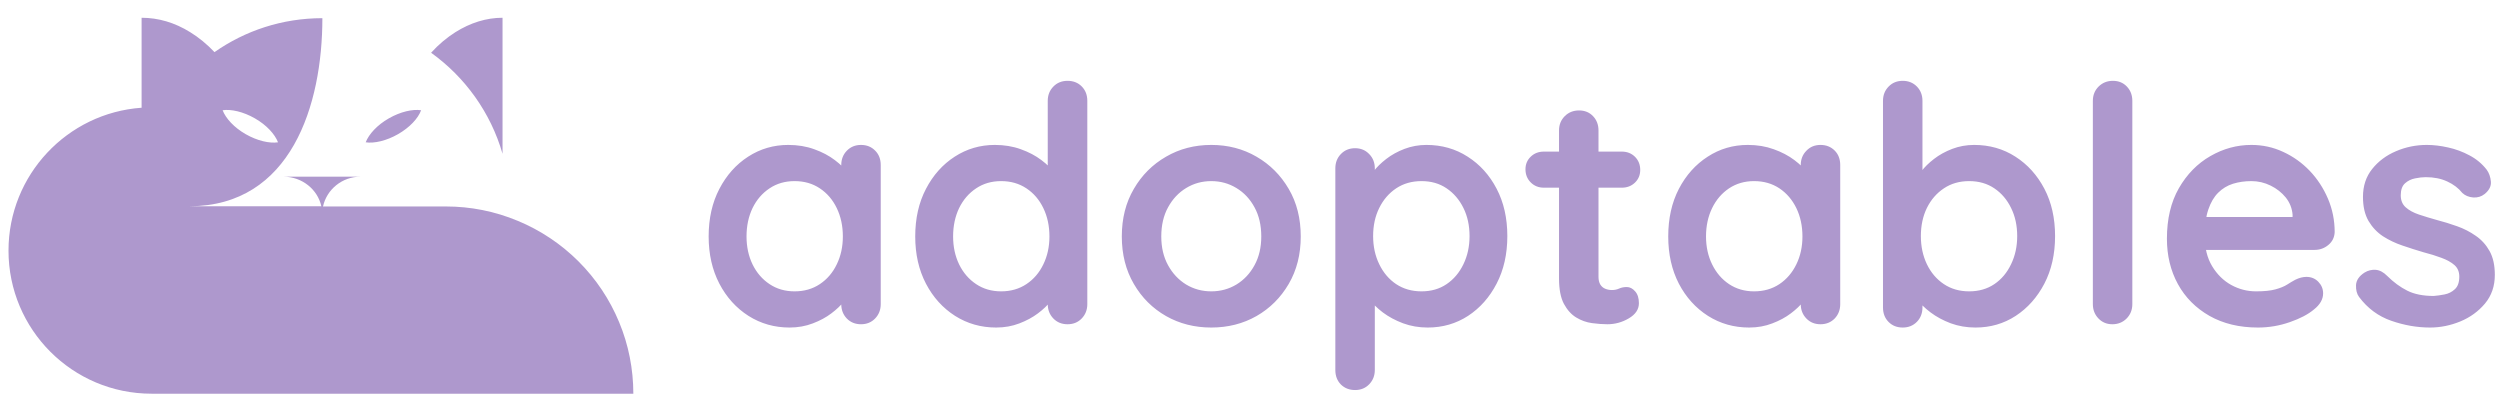
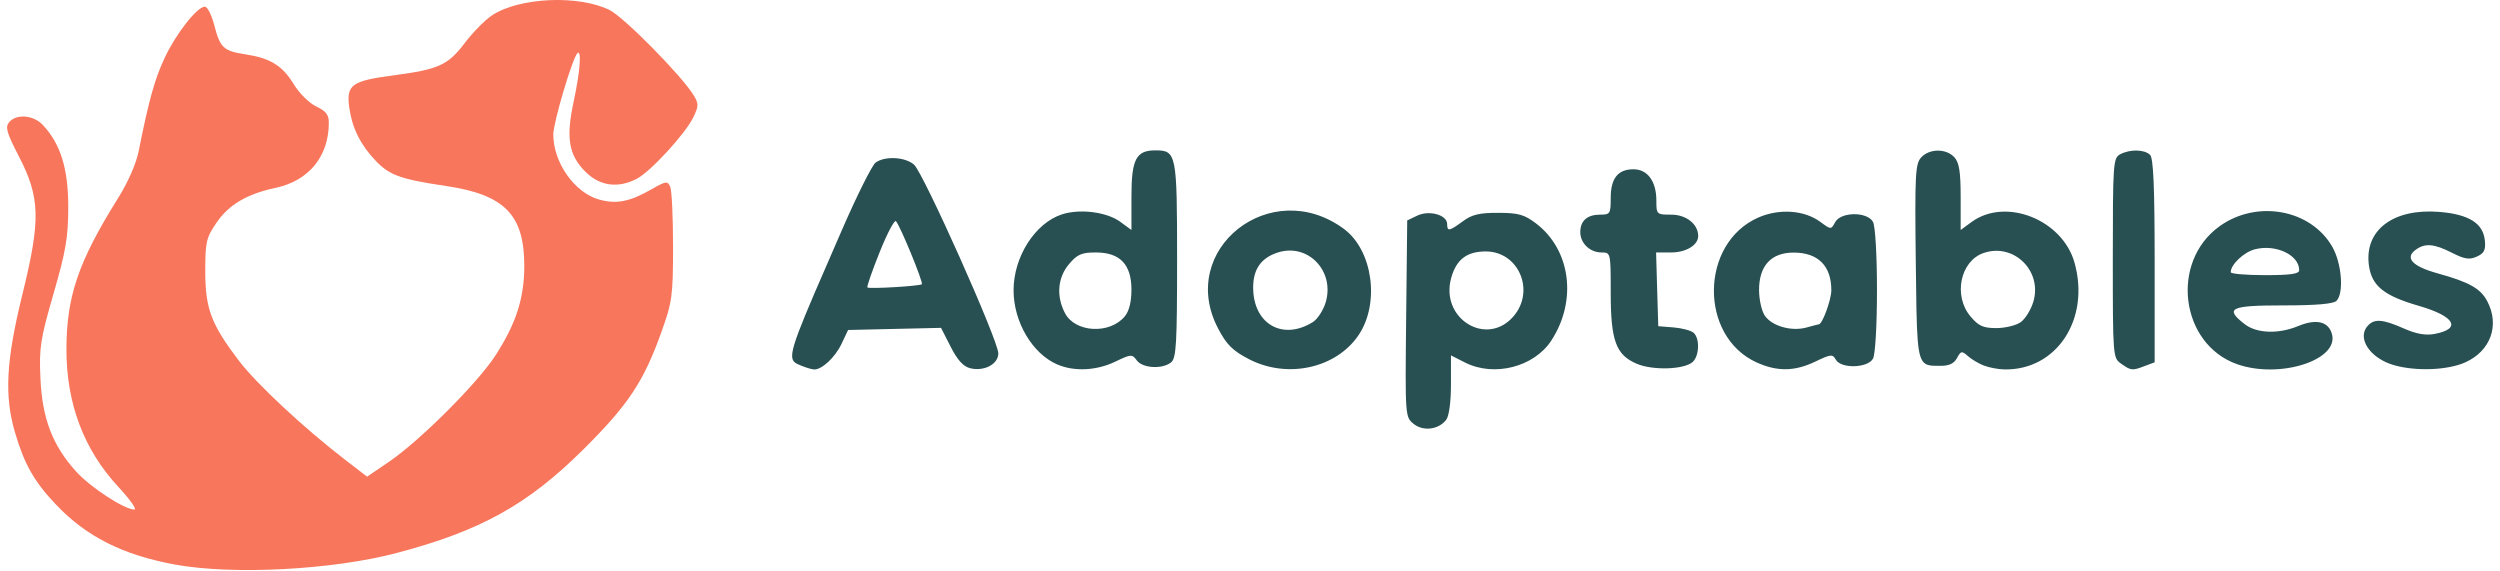
- <svg xmlns="http://www.w3.org/2000/svg" data-logo="logo" viewBox="0 0 266 43">
-   <g id="logogram" transform="translate(0, 1) rotate(0) ">
-     <path d="M45.869 4.613C46.667 3.727 47.553 2.995 48.462 2.419C50.058 1.422 51.742 0.89 53.47 0.89V15.361C52.207 10.973 49.481 7.206 45.869 4.613ZM67.387 40.89H16.13C7.709 40.89 0.905 34.065 0.905 25.666C0.905 17.621 7.155 11.017 15.066 10.463V0.89C16.839 0.89 18.59 1.4 20.229 2.419C21.138 2.973 22.024 3.704 22.822 4.546C26.08 2.264 30.024 0.934 34.301 0.934C34.301 10.175 30.977 20.923 20.163 20.945H34.191C33.792 19.15 32.152 17.821 30.202 17.799H38.357C36.407 17.799 34.767 19.15 34.368 20.968H47.443C50.058 20.968 52.65 21.477 55.088 22.497C57.504 23.494 59.72 24.979 61.559 26.818C63.42 28.679 64.883 30.873 65.88 33.289C66.878 35.682 67.387 38.275 67.387 40.89ZM23.686 10.729C24.019 11.594 24.905 12.569 26.146 13.278C27.387 13.987 28.673 14.275 29.581 14.142C29.249 13.278 28.362 12.303 27.121 11.594C25.88 10.884 24.595 10.596 23.686 10.729ZM42.346 13.278C41.105 13.987 39.819 14.275 38.911 14.142C39.243 13.278 40.13 12.303 41.371 11.594C42.612 10.884 43.897 10.596 44.806 10.729C44.495 11.594 43.587 12.569 42.346 13.278Z" fill="#AE98CD" />
-   </g>
-   <g id="logotype" transform="translate(71, 1.5)">
-     <path fill="#ae98cd " d="M20.61 13.92L20.61 13.92Q21.52 13.92 22.11 14.52Q22.71 15.11 22.71 16.06L22.71 16.06L22.71 30.86Q22.71 31.77 22.11 32.39Q21.52 33 20.61 33L20.61 33Q19.70 33 19.10 32.39Q18.51 31.77 18.51 30.86L18.51 30.86L18.51 29.15L19.28 29.46Q19.28 29.92 18.79 30.57Q18.30 31.21 17.46 31.84Q16.62 32.48 15.48 32.91Q14.34 33.35 13.01 33.35L13.01 33.35Q10.60 33.35 8.64 32.11Q6.68 30.86 5.54 28.68Q4.40 26.49 4.40 23.66L4.40 23.66Q4.40 20.78 5.54 18.60Q6.68 16.41 8.60 15.17Q10.53 13.92 12.87 13.92L12.87 13.92Q14.38 13.92 15.64 14.38Q16.90 14.83 17.82 15.53Q18.75 16.23 19.26 16.95Q19.77 17.67 19.77 18.16L19.77 18.16L18.51 18.61L18.51 16.06Q18.51 15.15 19.10 14.54Q19.70 13.92 20.61 13.92ZM13.54 29.50L13.54 29.50Q15.08 29.50 16.23 28.73Q17.39 27.96 18.03 26.63Q18.68 25.30 18.68 23.66L18.68 23.66Q18.68 21.98 18.03 20.64Q17.39 19.31 16.23 18.54Q15.08 17.77 13.54 17.77L13.54 17.77Q12.03 17.77 10.88 18.54Q9.72 19.31 9.07 20.64Q8.43 21.98 8.43 23.66L8.43 23.66Q8.43 25.30 9.07 26.63Q9.72 27.96 10.88 28.73Q12.03 29.50 13.54 29.50ZM42.59 7.10L42.59 7.10Q43.50 7.10 44.09 7.69Q44.69 8.29 44.69 9.23L44.69 9.23L44.69 30.86Q44.69 31.77 44.09 32.39Q43.50 33 42.59 33L42.59 33Q41.67 33 41.08 32.39Q40.48 31.77 40.48 30.86L40.48 30.86L40.48 29.15L41.26 29.46Q41.26 29.92 40.77 30.57Q40.28 31.21 39.44 31.84Q38.59 32.48 37.46 32.91Q36.32 33.35 34.99 33.35L34.99 33.35Q32.58 33.35 30.62 32.11Q28.66 30.86 27.52 28.68Q26.38 26.49 26.38 23.66L26.38 23.66Q26.38 20.78 27.52 18.60Q28.66 16.41 30.58 15.17Q32.51 13.92 34.85 13.92L34.85 13.92Q36.36 13.92 37.62 14.38Q38.88 14.83 39.80 15.53Q40.73 16.23 41.24 16.95Q41.75 17.67 41.75 18.16L41.75 18.16L40.48 18.61L40.48 9.23Q40.48 8.32 41.08 7.71Q41.67 7.10 42.59 7.10ZM35.52 29.50L35.52 29.50Q37.05 29.50 38.21 28.73Q39.37 27.96 40.01 26.63Q40.66 25.30 40.66 23.66L40.66 23.66Q40.66 21.98 40.01 20.64Q39.37 19.31 38.21 18.54Q37.05 17.77 35.52 17.77L35.52 17.77Q34.01 17.77 32.86 18.54Q31.70 19.31 31.05 20.64Q30.41 21.98 30.41 23.66L30.41 23.66Q30.41 25.30 31.05 26.63Q31.70 27.96 32.86 28.73Q34.01 29.50 35.52 29.50ZM67.40 23.66L67.40 23.66Q67.40 26.52 66.12 28.71Q64.84 30.90 62.69 32.13Q60.54 33.35 57.88 33.35L57.88 33.35Q55.22 33.35 53.07 32.13Q50.91 30.90 49.64 28.71Q48.36 26.52 48.36 23.66L48.36 23.66Q48.36 20.78 49.64 18.60Q50.91 16.41 53.07 15.17Q55.22 13.92 57.88 13.92L57.88 13.92Q60.54 13.92 62.69 15.17Q64.84 16.41 66.12 18.60Q67.40 20.78 67.40 23.66ZM63.20 23.66L63.20 23.66Q63.20 21.87 62.48 20.56Q61.77 19.24 60.56 18.51Q59.35 17.77 57.88 17.77L57.88 17.77Q56.41 17.77 55.20 18.51Q54.00 19.24 53.28 20.56Q52.56 21.87 52.56 23.66L52.56 23.66Q52.56 25.41 53.28 26.72Q54.00 28.03 55.20 28.77Q56.41 29.50 57.88 29.50L57.88 29.50Q59.35 29.50 60.56 28.77Q61.77 28.03 62.48 26.72Q63.20 25.41 63.20 23.66ZM80.77 13.92L80.77 13.92Q83.22 13.92 85.16 15.17Q87.11 16.41 88.24 18.58Q89.38 20.75 89.38 23.62L89.38 23.62Q89.38 26.49 88.24 28.68Q87.11 30.86 85.20 32.11Q83.29 33.35 80.91 33.35L80.91 33.35Q79.51 33.35 78.29 32.90Q77.06 32.44 76.13 31.74Q75.21 31.04 74.70 30.32Q74.19 29.61 74.19 29.11L74.19 29.11L75.28 28.66L75.28 37.87Q75.28 38.77 74.68 39.39Q74.09 40 73.18 40L73.18 40Q72.27 40 71.67 39.41Q71.08 38.81 71.08 37.87L71.08 37.87L71.08 16.41Q71.08 15.50 71.67 14.89Q72.27 14.27 73.18 14.27L73.18 14.27Q74.09 14.27 74.68 14.89Q75.28 15.50 75.28 16.41L75.28 16.41L75.28 18.13L74.68 17.81Q74.68 17.35 75.17 16.71Q75.66 16.06 76.50 15.41Q77.34 14.76 78.44 14.34Q79.55 13.92 80.77 13.92ZM80.25 17.77L80.25 17.77Q78.71 17.77 77.55 18.54Q76.40 19.31 75.75 20.63Q75.10 21.94 75.10 23.62L75.10 23.62Q75.10 25.27 75.75 26.61Q76.40 27.96 77.55 28.73Q78.71 29.50 80.25 29.50L80.25 29.50Q81.79 29.50 82.92 28.73Q84.06 27.96 84.71 26.61Q85.36 25.27 85.36 23.62L85.36 23.62Q85.36 21.94 84.71 20.63Q84.06 19.31 82.92 18.54Q81.79 17.77 80.25 17.77ZM93.27 14.63L93.27 14.63L101.56 14.63Q102.40 14.63 102.96 15.18Q103.52 15.74 103.52 16.58L103.52 16.58Q103.52 17.39 102.96 17.93Q102.40 18.47 101.56 18.47L101.56 18.47L93.27 18.47Q92.43 18.47 91.87 17.91Q91.31 17.35 91.31 16.51L91.31 16.51Q91.31 15.71 91.87 15.17Q92.43 14.63 93.27 14.63ZM97.01 10.25L97.01 10.25Q97.92 10.25 98.50 10.86Q99.08 11.47 99.08 12.38L99.08 12.38L99.08 27.96Q99.08 28.45 99.27 28.77Q99.46 29.08 99.79 29.22Q100.13 29.36 100.51 29.36L100.51 29.36Q100.93 29.36 101.28 29.20Q101.63 29.04 102.09 29.04L102.09 29.04Q102.58 29.04 102.98 29.50Q103.38 29.95 103.38 30.76L103.38 30.76Q103.38 31.74 102.31 32.37Q101.25 33 100.02 33L100.02 33Q99.29 33 98.39 32.88Q97.50 32.76 96.71 32.28Q95.93 31.81 95.40 30.83Q94.88 29.85 94.88 28.13L94.88 28.13L94.88 12.38Q94.88 11.47 95.49 10.86Q96.10 10.25 97.01 10.25ZM122.70 13.92L122.70 13.92Q123.61 13.92 124.21 14.52Q124.80 15.11 124.80 16.06L124.80 16.06L124.80 30.86Q124.80 31.77 124.21 32.39Q123.61 33 122.70 33L122.70 33Q121.79 33 121.20 32.39Q120.60 31.77 120.60 30.86L120.60 30.86L120.60 29.15L121.37 29.46Q121.37 29.92 120.88 30.57Q120.39 31.21 119.55 31.84Q118.71 32.48 117.57 32.91Q116.44 33.35 115.11 33.35L115.11 33.35Q112.69 33.35 110.73 32.11Q108.77 30.86 107.63 28.68Q106.50 26.49 106.50 23.66L106.50 23.66Q106.50 20.78 107.63 18.60Q108.77 16.41 110.70 15.17Q112.62 13.92 114.97 13.92L114.97 13.92Q116.47 13.92 117.73 14.38Q118.99 14.83 119.92 15.53Q120.85 16.23 121.35 16.95Q121.86 17.67 121.86 18.16L121.86 18.16L120.60 18.61L120.60 16.06Q120.60 15.15 121.20 14.54Q121.79 13.92 122.70 13.92ZM115.63 29.50L115.63 29.50Q117.17 29.50 118.33 28.73Q119.48 27.96 120.13 26.63Q120.78 25.30 120.78 23.66L120.78 23.66Q120.78 21.98 120.13 20.64Q119.48 19.31 118.33 18.54Q117.17 17.77 115.63 17.77L115.63 17.77Q114.13 17.77 112.97 18.54Q111.82 19.31 111.17 20.64Q110.52 21.98 110.52 23.66L110.52 23.66Q110.52 25.30 111.17 26.63Q111.82 27.96 112.97 28.73Q114.13 29.50 115.63 29.50ZM139.05 13.92L139.05 13.92Q141.50 13.92 143.44 15.17Q145.38 16.41 146.52 18.58Q147.66 20.75 147.66 23.62L147.66 23.62Q147.66 26.49 146.52 28.68Q145.38 30.86 143.47 32.11Q141.57 33.35 139.19 33.35L139.19 33.35Q137.79 33.35 136.56 32.90Q135.34 32.44 134.41 31.74Q133.48 31.04 132.97 30.32Q132.47 29.61 132.47 29.11L132.47 29.11L133.55 28.66L133.55 31.21Q133.55 32.13 132.96 32.74Q132.36 33.35 131.45 33.35L131.45 33.35Q130.54 33.35 129.95 32.76Q129.35 32.16 129.35 31.21L129.35 31.21L129.35 9.23Q129.35 8.32 129.95 7.71Q130.54 7.10 131.45 7.10L131.45 7.10Q132.36 7.10 132.96 7.71Q133.55 8.32 133.55 9.23L133.55 9.23L133.55 18.13L132.96 17.81Q132.96 17.35 133.45 16.71Q133.94 16.06 134.78 15.41Q135.62 14.76 136.72 14.34Q137.82 13.92 139.05 13.92ZM138.52 17.77L138.52 17.77Q136.98 17.77 135.83 18.54Q134.67 19.31 134.02 20.63Q133.38 21.94 133.38 23.62L133.38 23.62Q133.38 25.27 134.02 26.61Q134.67 27.96 135.83 28.73Q136.98 29.50 138.52 29.50L138.52 29.50Q140.06 29.50 141.20 28.73Q142.34 27.96 142.98 26.61Q143.63 25.27 143.63 23.62L143.63 23.62Q143.63 21.94 142.98 20.63Q142.34 19.31 141.20 18.54Q140.06 17.77 138.52 17.77ZM155.88 9.23L155.88 30.86Q155.88 31.77 155.27 32.39Q154.66 33 153.75 33L153.75 33Q152.87 33 152.28 32.39Q151.68 31.77 151.68 30.86L151.68 30.86L151.68 9.23Q151.68 8.32 152.29 7.71Q152.91 7.10 153.81 7.10L153.81 7.10Q154.72 7.10 155.30 7.71Q155.88 8.32 155.88 9.23L155.88 9.23ZM169.25 33.35L169.25 33.35Q166.28 33.35 164.09 32.11Q161.90 30.86 160.73 28.73Q159.56 26.59 159.56 23.90L159.56 23.90Q159.56 20.75 160.83 18.53Q162.11 16.30 164.18 15.11Q166.24 13.92 168.55 13.92L168.55 13.92Q170.34 13.92 171.93 14.66Q173.52 15.39 174.75 16.67Q175.97 17.95 176.69 19.63Q177.41 21.31 177.41 23.20L177.41 23.20Q177.37 24.04 176.74 24.56Q176.11 25.09 175.27 25.09L175.27 25.09L161.90 25.09L160.85 21.59L173.69 21.59L172.93 22.29L172.93 21.34Q172.85 20.33 172.21 19.52Q171.56 18.72 170.60 18.25Q169.63 17.77 168.55 17.77L168.55 17.77Q167.50 17.77 166.59 18.05Q165.68 18.34 165.02 19Q164.35 19.66 163.97 20.78Q163.58 21.91 163.58 23.62L163.58 23.62Q163.58 25.51 164.37 26.82Q165.16 28.13 166.40 28.82Q167.64 29.50 169.04 29.50L169.04 29.50Q170.34 29.50 171.10 29.29Q171.88 29.08 172.35 28.78Q172.82 28.48 173.21 28.27L173.21 28.27Q173.84 27.96 174.40 27.96L174.40 27.96Q175.16 27.96 175.67 28.48Q176.18 29.01 176.18 29.71L176.18 29.71Q176.18 30.66 175.20 31.43L175.20 31.43Q174.29 32.20 172.65 32.77Q171 33.35 169.25 33.35ZM180.00 30.09L180.00 30.09Q179.65 29.61 179.68 28.84Q179.72 28.06 180.59 27.50L180.59 27.50Q181.15 27.16 181.78 27.21Q182.41 27.26 183.00 27.86L183.00 27.86Q184.02 28.87 185.14 29.43Q186.26 29.99 187.94 29.99L187.94 29.99Q188.47 29.95 189.09 29.83Q189.73 29.71 190.20 29.27Q190.67 28.84 190.67 27.93L190.67 27.93Q190.67 27.16 190.15 26.70Q189.62 26.24 188.76 25.93Q187.91 25.61 186.86 25.34L186.86 25.34Q185.77 25.02 184.63 24.63Q183.50 24.25 182.55 23.64Q181.61 23.02 181.01 22.01Q180.42 20.99 180.42 19.45L180.42 19.45Q180.42 17.70 181.40 16.48Q182.38 15.25 183.93 14.59Q185.49 13.92 187.21 13.92L187.21 13.92Q188.29 13.92 189.48 14.19Q190.67 14.45 191.75 15.03Q192.84 15.60 193.58 16.55L193.58 16.55Q193.96 17.07 194.03 17.81Q194.10 18.54 193.37 19.14L193.37 19.14Q192.84 19.56 192.14 19.51Q191.44 19.45 190.99 19.03L190.99 19.03Q190.39 18.27 189.39 17.81Q188.40 17.35 187.10 17.35L187.10 17.35Q186.58 17.35 185.96 17.48Q185.35 17.60 184.90 18.00Q184.44 18.41 184.44 19.28L184.44 19.28Q184.44 20.09 184.97 20.56Q185.49 21.03 186.38 21.33Q187.28 21.63 188.29 21.91L188.29 21.91Q189.34 22.18 190.43 22.57Q191.51 22.95 192.42 23.59Q193.33 24.21 193.89 25.21Q194.45 26.21 194.45 27.75L194.45 27.75Q194.45 29.54 193.40 30.80Q192.35 32.05 190.78 32.70Q189.20 33.35 187.56 33.35L187.56 33.35Q185.49 33.35 183.43 32.63Q181.36 31.91 180.00 30.09Z" />
+ <svg xmlns="http://www.w3.org/2000/svg" width="307px" height="70px" viewBox="0 0 307.173 70.44">
+   <g id="e940b75f-b095-4963-aac9-1678a84614ca">
+     <g style="">
+       <g id="e940b75f-b095-4963-aac9-1678a84614ca-child-0">
+         <path style="stroke: rgb(193,193,193); stroke-width: 0; stroke-dasharray: none; stroke-linecap: butt; stroke-dashoffset: 0; stroke-linejoin: miter; stroke-miterlimit: 4; fill: rgb(40,80,82); fill-rule: nonzero; opacity: 1;" transform="matrix(0.470035 0 0 0.467264 153.5866 35.2202) matrix(1 0 0 1 103.1889 1.185366)  translate(-431.3575, -77.7954)" d="M 277.48 97.61 C 270.93 94.75 266.01 86.35 266.01 78.00 C 266.01 69.17 271.64 60.27 278.68 57.94 C 283.43 56.37 290.54 57.28 294.10 59.92 L 297.00 62.06 L 297.00 53.18 C 297.00 43.38 298.22 41.00 303.26 41.00 C 308.84 41.00 309.00 41.80 309.00 69.95 C 309.00 92.06 308.78 95.94 307.45 97.04 C 305.17 98.93 299.95 98.65 298.41 96.55 C 297.17 94.85 296.91 94.87 292.74 96.88 C 287.80 99.27 281.95 99.55 277.48 97.61 Z M 521.02 97.88 C 519.66 97.34 517.78 96.21 516.85 95.36 C 515.32 93.98 515.05 94.03 514.04 95.92 C 513.27 97.37 511.96 98.00 509.71 97.98 C 507.95 97.98 506.68 98.02 505.77 97.47 C 503.43 96.06 503.44 90.72 503.20 70.42 C 502.93 47.39 503.08 44.57 504.61 42.88 C 506.77 40.49 511.20 40.46 513.35 42.83 C 514.62 44.24 515.00 46.67 515.00 53.36 L 515.00 62.06 L 517.85 59.96 C 526.79 53.34 541.77 59.29 544.94 70.72 C 549.09 85.65 540.23 99.20 526.50 98.93 C 524.85 98.90 522.38 98.43 521.02 97.88 Z M 371.16 113.31 C 368.96 111.52 368.95 111.28 369.22 85.51 L 369.50 59.53 L 372.16 58.25 C 375.31 56.74 380.00 58.07 380.00 60.48 C 380.00 62.50 380.53 62.41 384.13 59.75 C 386.53 57.97 388.49 57.50 393.44 57.52 C 398.74 57.53 400.26 57.96 403.36 60.32 C 412.50 67.30 414.24 80.76 407.36 91.33 C 402.81 98.31 392.32 100.99 384.71 97.11 L 381.00 95.22 L 381.00 102.92 C 381.00 107.54 380.50 111.27 379.75 112.25 C 377.74 114.88 373.69 115.38 371.16 113.31 Z M 210.39 98.02 C 209.46 97.64 208.71 97.37 208.26 96.85 C 206.60 94.91 209.01 89.48 220.91 62.00 C 224.84 52.92 228.81 44.94 229.72 44.25 C 232.11 42.45 237.44 42.71 239.82 44.75 C 242.25 46.84 262.00 91.29 262.00 94.68 C 262.00 97.56 258.26 99.53 254.58 98.61 C 252.80 98.16 251.24 96.43 249.48 92.95 L 246.94 87.94 L 234.72 88.22 L 222.51 88.50 L 220.78 92.17 C 219.09 95.77 215.56 99.06 213.53 98.94 C 212.96 98.90 211.55 98.49 210.39 98.02 Z M 461.38 97.09 C 446.18 90.18 446.44 65.56 461.79 58.77 C 467.28 56.34 473.88 56.79 478.07 59.89 C 480.92 62.00 480.93 62.00 482.00 60.00 C 483.49 57.21 490.48 57.17 491.96 59.93 C 492.56 61.04 493.00 68.79 493.00 78.00 C 493.00 87.21 492.56 94.96 491.96 96.07 C 490.61 98.60 483.55 98.80 482.18 96.35 C 481.33 94.84 480.87 94.89 476.81 96.85 C 471.38 99.48 466.80 99.55 461.38 97.09 Z M 327.90 96.22 C 323.58 93.96 322.04 92.42 319.78 88.10 C 308.88 67.22 333.66 47.50 352.87 61.78 C 360.41 67.39 362.36 81.32 356.78 89.76 C 350.91 98.62 338.02 101.50 327.90 96.22 Z M 587.66 97.54 C 572.73 92.22 570.00 70.53 583.06 61.07 C 592.87 53.97 607.09 56.59 612.72 66.53 C 615.20 70.91 615.80 78.80 613.80 80.80 C 612.99 81.61 608.42 82.00 599.80 82.00 C 585.87 82.00 584.32 82.75 589.63 86.93 C 592.81 89.43 598.53 89.64 603.77 87.45 C 608.55 85.46 611.78 86.27 612.64 89.69 C 614.36 96.56 598.70 101.48 587.66 97.54 Z M 629.00 97.83 C 622.50 95.99 618.95 90.45 622.20 87.20 C 623.91 85.49 626.07 85.70 631.48 88.09 C 634.77 89.55 637.22 89.99 639.57 89.55 C 646.79 88.20 644.96 84.88 635.49 82.13 C 626.24 79.44 623.06 76.84 622.33 71.41 C 621.08 62.12 628.68 56.30 640.79 57.27 C 648.60 57.90 652.36 60.27 652.81 64.84 C 653.06 67.36 652.64 68.21 650.71 69.09 C 648.75 69.98 647.51 69.79 644.18 68.09 C 639.46 65.68 637.09 65.48 634.64 67.28 C 631.69 69.43 633.72 71.66 640.31 73.50 C 648.77 75.86 651.70 77.52 653.48 80.97 C 656.75 87.29 654.32 94.04 647.68 97.06 C 643.11 99.13 634.82 99.48 629.00 97.83 Z M 429.83 97.43 C 424.36 95.08 423.00 91.32 423.00 78.60 C 423.00 68.04 422.99 68.00 420.57 68.00 C 417.54 68.00 415.00 65.55 415.00 62.63 C 415.00 59.62 416.82 58.00 420.20 58.00 C 422.85 58.00 423.00 57.76 423.00 53.57 C 423.00 48.38 424.89 46.00 429.01 46.00 C 432.67 46.00 435.00 49.20 435.00 54.22 C 435.00 57.95 435.05 58.00 438.94 58.00 C 442.85 58.00 446.00 60.52 446.00 63.65 C 446.00 66.05 442.82 68.00 438.89 68.00 L 434.93 68.00 L 435.21 77.75 L 435.50 87.50 L 439.49 87.82 C 441.68 88.00 444.04 88.62 444.74 89.20 C 446.49 90.65 446.32 95.49 444.47 97.03 C 442.09 99.00 434.00 99.22 429.83 97.43 Z M 557.22 97.44 C 555.02 95.90 555.00 95.63 555.00 69.48 C 555.00 44.39 555.10 43.02 556.93 42.04 C 559.53 40.65 563.33 40.73 564.80 42.20 C 565.67 43.07 566.00 50.69 566.00 70.22 L 566.00 97.05 L 563.43 98.02 C 560.09 99.30 559.84 99.28 557.22 97.44 Z M 344.71 86.40 C 345.92 85.63 347.43 83.30 348.06 81.21 C 350.54 72.90 343.36 65.41 335.42 68.03 C 331.06 69.46 329.00 72.44 329.00 77.27 C 329.00 86.91 336.75 91.41 344.71 86.40 Z M 530.75 86.46 C 531.95 85.62 533.46 83.19 534.10 81.06 C 536.55 72.89 528.94 65.38 521.01 68.15 C 514.88 70.28 513.01 79.48 517.59 84.92 C 519.72 87.46 520.92 88.00 524.37 88.00 C 526.67 88.00 529.54 87.31 530.75 86.46 Z M 397.51 84.81 C 403.19 78.05 398.76 67.73 390.16 67.73 C 385.16 67.73 382.41 69.85 381.06 74.74 C 378.08 85.55 390.49 93.15 397.51 84.81 Z M 477.72 87.00 C 478.64 87.00 481.00 80.51 481.00 77.98 C 481.00 71.58 477.56 68.08 471.20 68.03 C 465.23 67.99 462.00 71.46 462.00 77.92 C 462.00 80.48 462.69 83.54 463.54 84.76 C 465.47 87.51 470.55 88.94 474.49 87.84 C 476.14 87.38 477.59 87.00 477.72 87.00 Z M 295.25 84.90 C 296.39 83.52 297.00 81.07 297.00 77.84 C 297.00 71.16 293.99 68.00 287.63 68.00 C 283.89 68.00 282.77 68.49 280.59 71.08 C 277.60 74.63 277.19 79.53 279.51 84.02 C 282.19 89.21 291.29 89.71 295.25 84.90 Z M 241.90 76.40 C 242.35 75.99 236.19 60.89 235.09 59.73 C 234.69 59.31 232.76 63.00 230.80 67.93 C 228.83 72.86 227.39 77.05 227.58 77.25 C 228.02 77.69 241.35 76.90 241.90 76.40 Z M 604.00 72.69 C 604.00 68.64 597.80 65.72 592.29 67.18 C 589.41 67.95 586.00 71.22 586.00 73.22 C 586.00 73.65 590.05 74.00 595.00 74.00 C 601.75 74.00 604.00 73.67 604.00 72.69 Z" stroke-linecap="round" />
+       </g>
+       <g id="e940b75f-b095-4963-aac9-1678a84614ca-child-1">
+         <path style="stroke: rgb(193,193,193); stroke-width: 0; stroke-dasharray: none; stroke-linecap: butt; stroke-dashoffset: 0; stroke-linejoin: miter; stroke-miterlimit: 4; fill: rgb(247,118,92); fill-rule: nonzero; opacity: 1;" transform="matrix(0.470035 0 0 0.467264 153.5866 35.2202) matrix(1 0 0 1 -236.0095 0)  translate(-92.15904, -76.61003)" d="M 45.50 150.53 C 31.86 148.00 22.28 143.16 14.35 134.77 C 8.53 128.62 5.94 124.04 3.46 115.51 C 0.65 105.83 1.15 96.59 5.45 79.02 C 10.28 59.28 10.12 53.49 4.46 42.49 C 1.28 36.30 0.87 34.86 1.95 33.55 C 3.84 31.29 8.32 31.64 10.78 34.26 C 15.46 39.25 17.50 45.85 17.49 56.00 C 17.48 64.01 16.87 67.60 13.62 78.90 C 10.13 91.05 9.81 93.15 10.18 101.40 C 10.66 111.99 13.38 119.09 19.59 125.97 C 23.37 130.15 32.24 135.97 34.86 135.99 C 35.60 136.00 33.73 133.32 30.70 130.04 C 21.58 120.19 16.99 107.95 17.01 93.54 C 17.04 79.59 20.16 70.40 30.52 53.74 C 33.22 49.41 35.36 44.50 36.03 41.08 C 38.68 27.67 40.22 22.13 42.87 16.46 C 45.87 10.05 51.39 3.00 53.41 3.00 C 54.08 3.00 55.19 5.22 55.89 7.94 C 57.41 13.89 58.29 14.71 64.05 15.60 C 70.59 16.60 73.80 18.59 76.74 23.46 C 78.22 25.90 80.82 28.50 82.68 29.39 C 85.26 30.62 86.00 31.58 85.99 33.73 C 85.98 42.59 80.74 49.03 72.05 50.90 C 64.45 52.53 59.71 55.34 56.43 60.18 C 53.76 64.12 53.50 65.24 53.51 73.00 C 53.52 82.90 55.06 86.99 62.39 96.68 C 67.01 102.79 79.69 114.66 90.50 123.00 L 96.06 127.29 L 101.75 123.40 C 109.94 117.79 125.11 102.55 129.83 95.19 C 135.25 86.74 137.39 80.03 137.38 71.50 C 137.37 58.02 132.19 52.72 116.81 50.42 C 104.82 48.63 101.95 47.59 98.29 43.73 C 94.31 39.53 92.11 35.08 91.37 29.70 C 90.54 23.66 91.94 22.63 102.95 21.17 C 114.95 19.57 117.30 18.49 121.80 12.52 C 123.86 9.79 127.03 6.55 128.84 5.33 C 135.97 0.52 151.79 -0.19 159.87 3.93 C 163.69 5.88 178.78 21.28 181.89 26.40 C 183.26 28.66 183.25 29.25 181.82 32.25 C 179.76 36.58 170.51 46.69 166.90 48.55 C 161.99 51.09 157.23 50.43 153.48 46.68 C 149.05 42.25 148.29 37.72 150.36 28.08 C 152.04 20.26 152.51 14.16 151.34 15.32 C 150.02 16.64 145.02 33.59 145.01 36.78 C 144.98 44.23 150.66 52.29 157.16 54.04 C 161.67 55.26 165.07 54.58 170.76 51.33 C 174.75 49.06 175.07 49.02 175.76 50.70 C 176.17 51.69 176.49 58.80 176.49 66.50 C 176.48 79.62 176.28 81.05 173.35 89.26 C 168.75 102.17 164.68 108.32 153.00 120.00 C 138.30 134.70 125.89 141.63 103.81 147.48 C 86.87 151.97 60.68 153.33 45.50 150.53 Z" stroke-linecap="round" />
+       </g>
+     </g>
  </g>
</svg>
